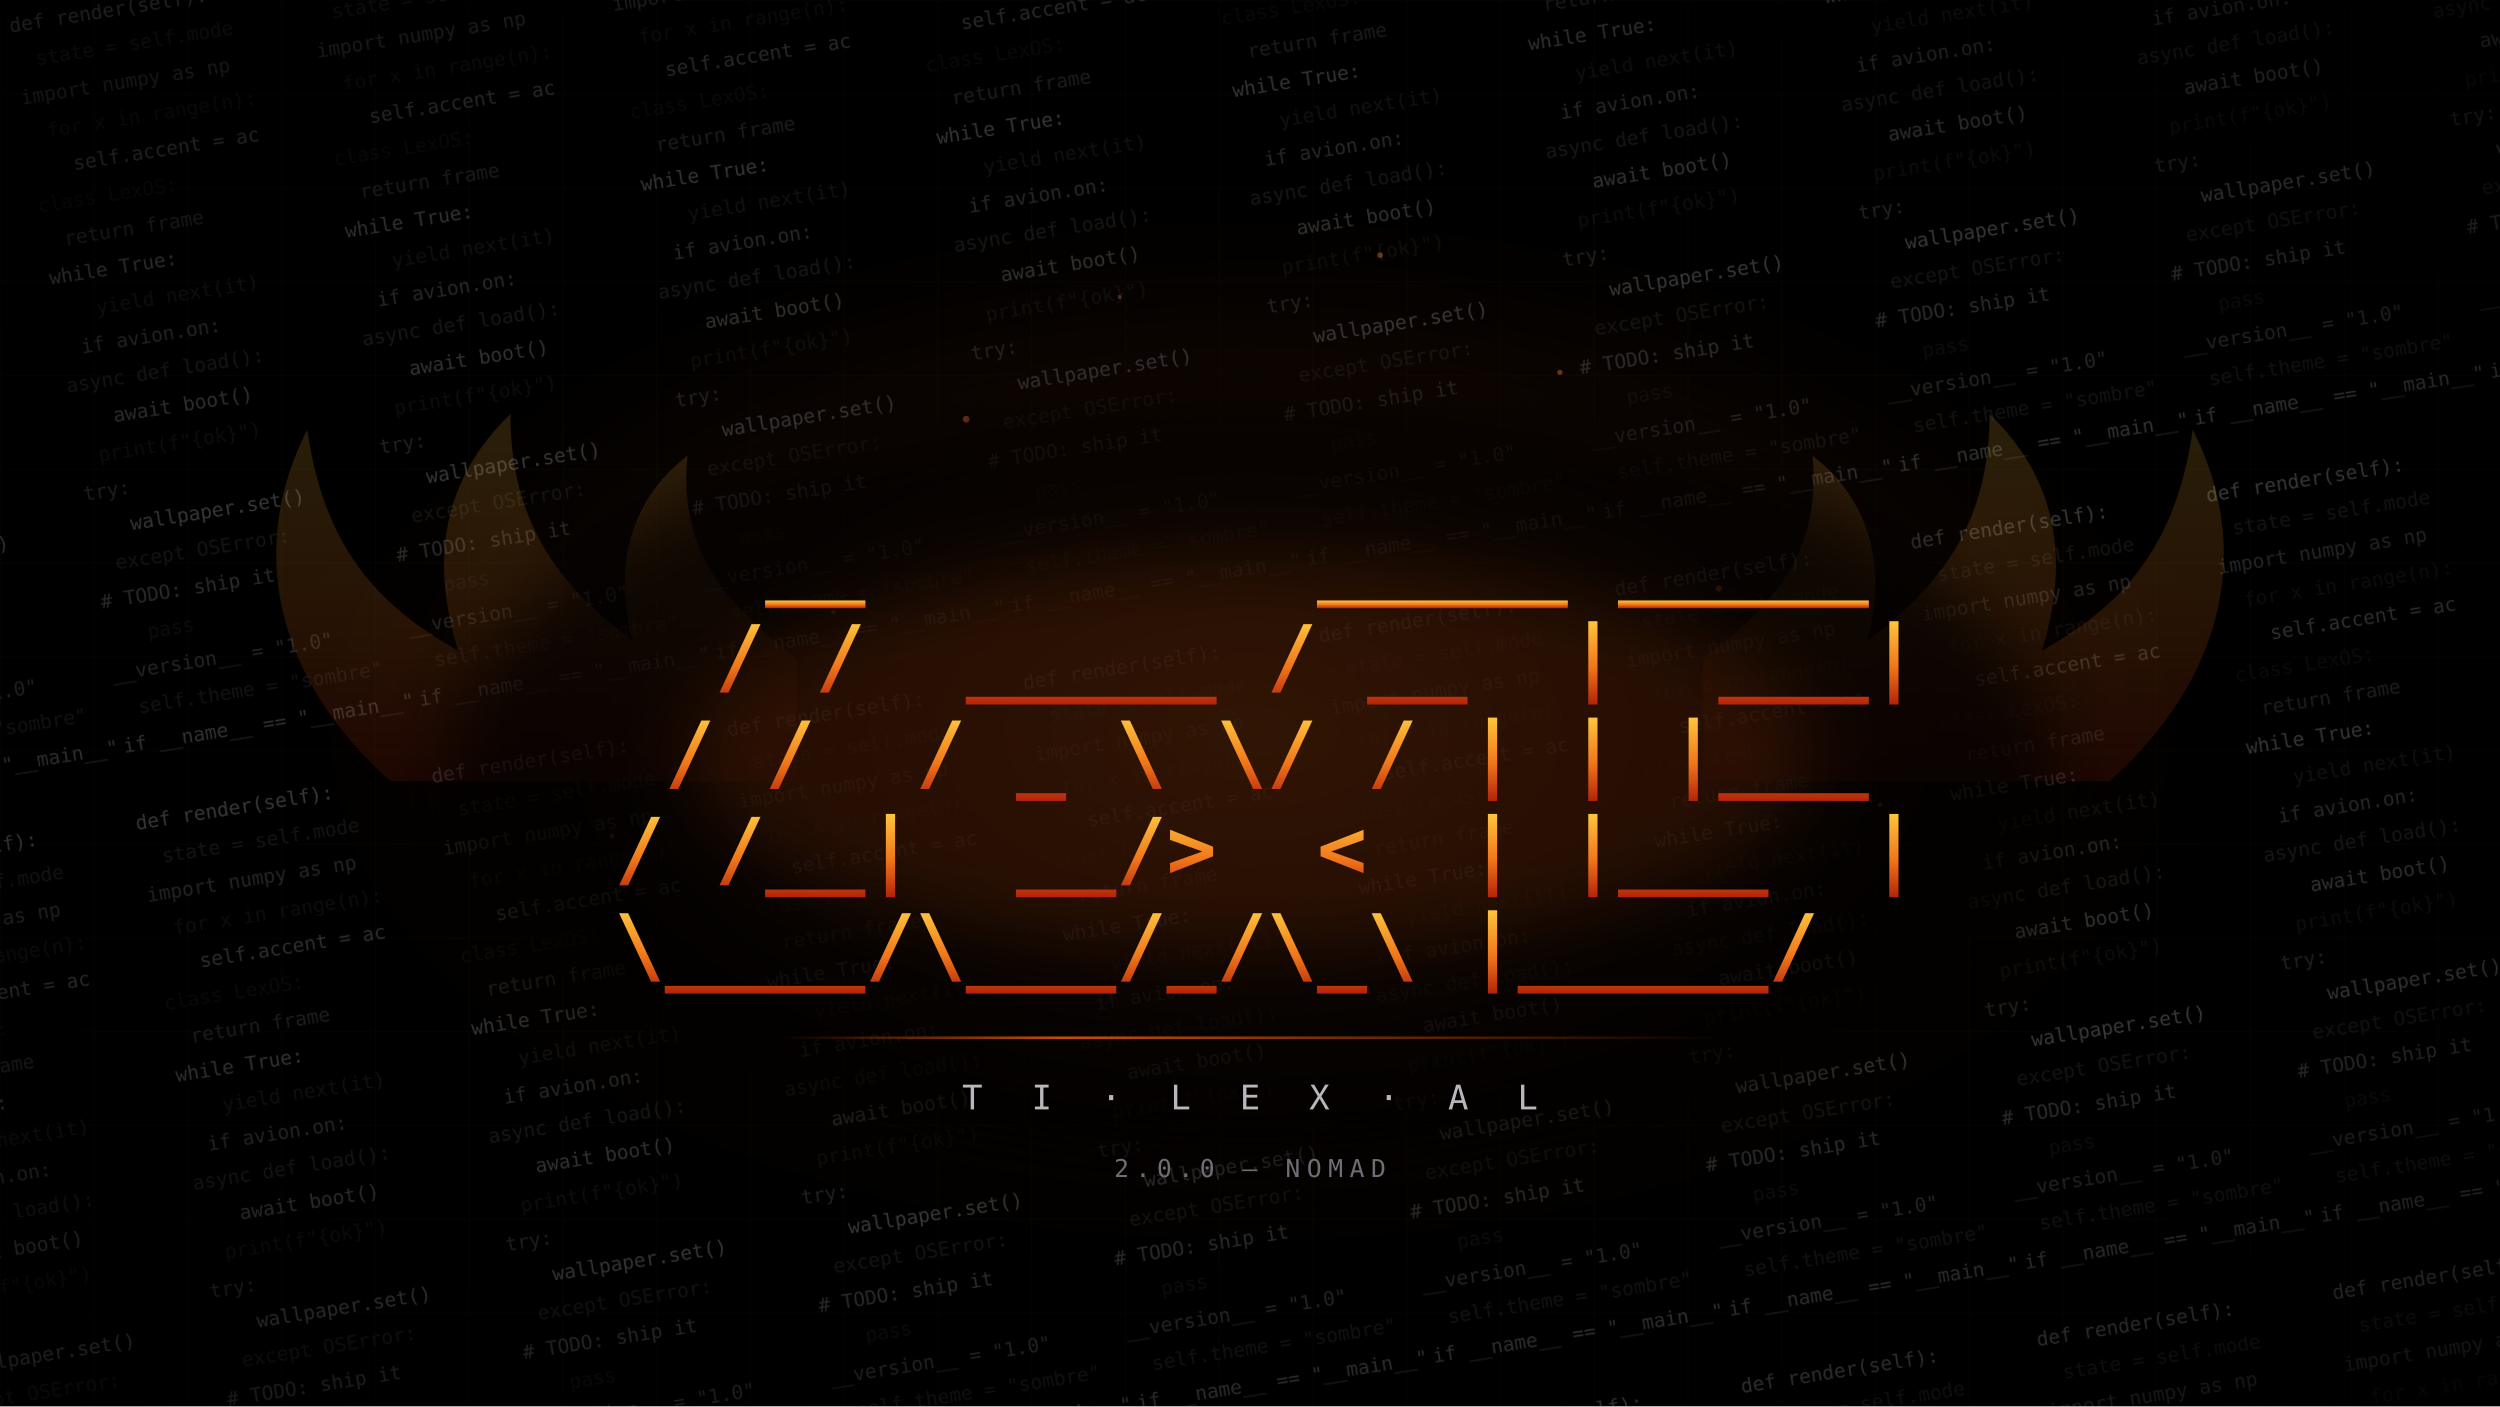
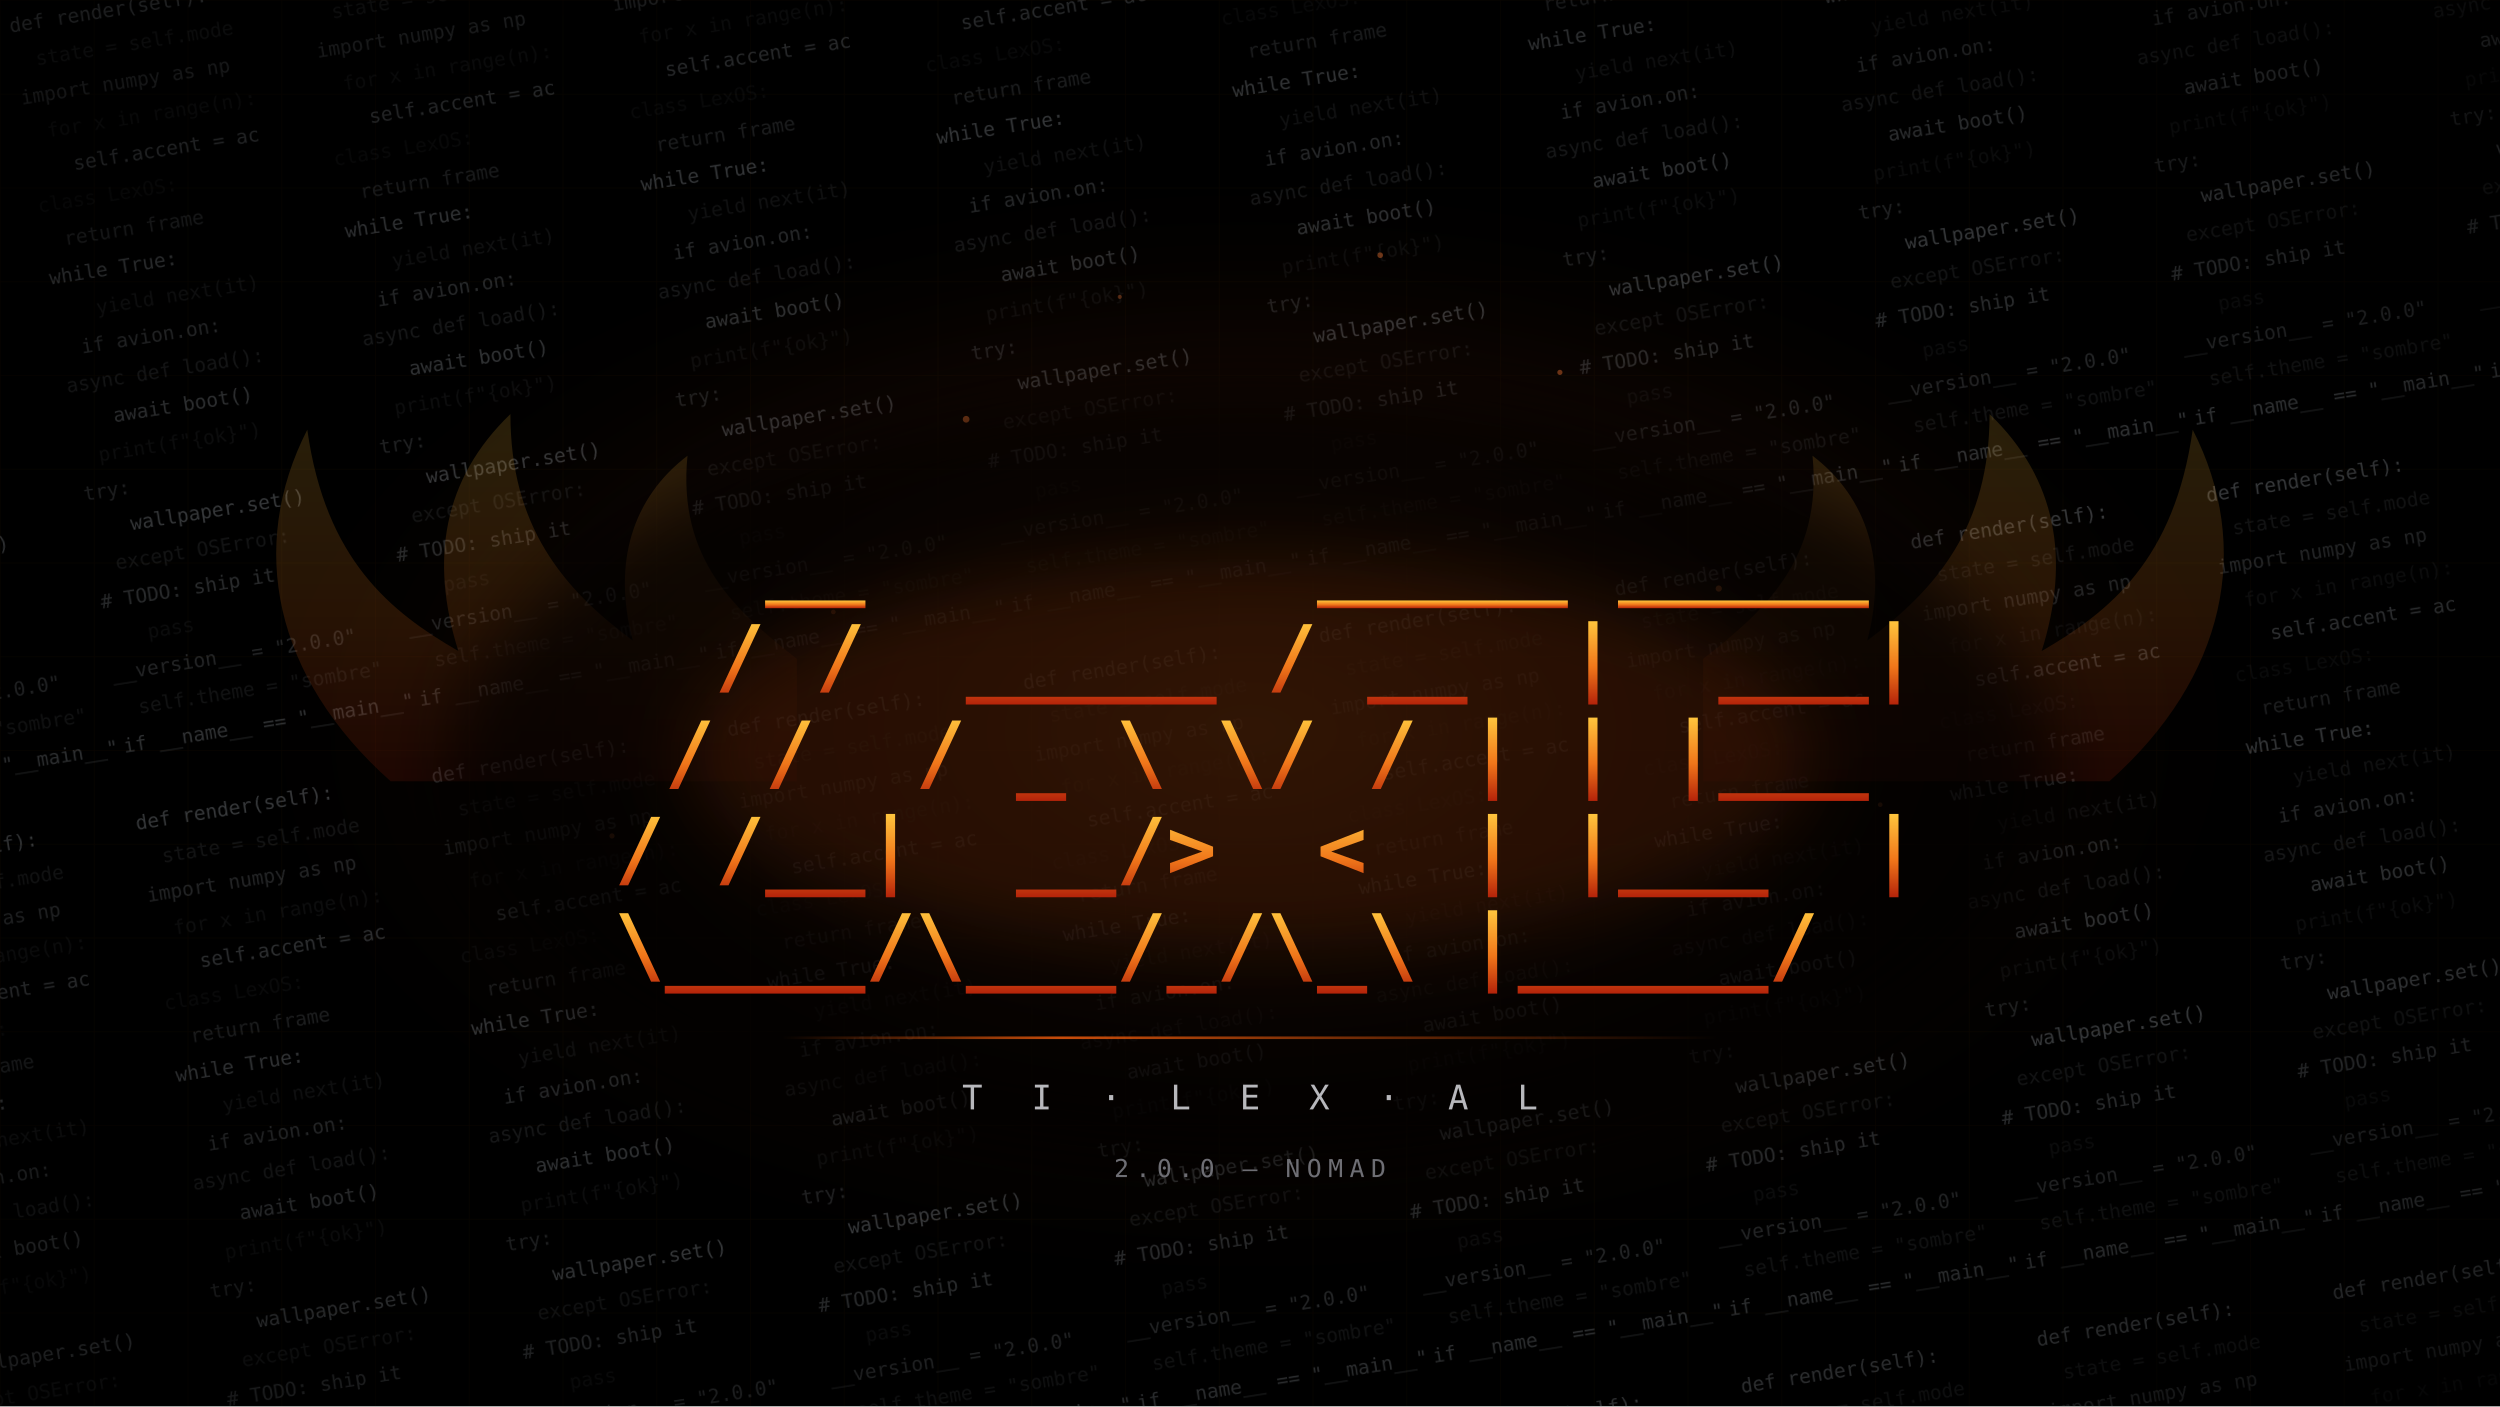
<svg xmlns="http://www.w3.org/2000/svg" width="1920" height="1080" viewBox="0 0 1920 1080" role="img" aria-label="LexOS">
  <defs>
    <radialGradient id="ember" cx="0.5" cy="0.52" r="0.55">
      <stop offset="0%" stop-color="#FF8A1F" stop-opacity="0.30" />
      <stop offset="38%" stop-color="#C4460D" stop-opacity="0.13" />
      <stop offset="75%" stop-color="#000000" stop-opacity="0" />
    </radialGradient>
    <linearGradient id="fire" x1="0" y1="1" x2="0" y2="0">
      <stop offset="0%" stop-color="#B4230A" />
      <stop offset="45%" stop-color="#F0761A" />
      <stop offset="100%" stop-color="#FFC53D" />
    </linearGradient>
    <linearGradient id="rule" x1="0" y1="0" x2="1" y2="0">
      <stop offset="0%" stop-color="#E8590C" stop-opacity="0" />
      <stop offset="30%" stop-color="#E8590C" stop-opacity="0.85" />
      <stop offset="100%" stop-color="#E8590C" stop-opacity="0" />
    </linearGradient>
    <filter id="soft" x="-70%" y="-70%" width="240%" height="240%">
      <feGaussianBlur stdDeviation="26" />
    </filter>
    <pattern id="grid" width="72" height="72" patternUnits="userSpaceOnUse">
      <path d="M72 0 H0 V72" fill="none" stroke="#E8590C" stroke-opacity="0.045" stroke-width="1" />
    </pattern>
    <pattern id="code" width="230" height="620" patternUnits="userSpaceOnUse" patternTransform="rotate(-9)">
      <g font-family="'Fira Code','DejaVu Sans Mono',monospace" font-size="15" fill="#9AA0A6">
        <text x="4" y="26" opacity="0.85">def render(self):</text>
        <text x="20" y="54" opacity="0.30">state = self.mode</text>
        <text x="4" y="82" opacity="0.55">import numpy as np</text>
        <text x="20" y="110" opacity="0.20">for x in range(n):</text>
        <text x="36" y="138" opacity="0.70">self.accent = ac</text>
        <text x="4" y="166" opacity="0.15">class LexOS:</text>
        <text x="20" y="194" opacity="0.45">return frame</text>
        <text x="4" y="222" opacity="0.80">while True:</text>
        <text x="36" y="250" opacity="0.25">yield next(it)</text>
        <text x="20" y="278" opacity="0.60">if avion.on:</text>
        <text x="4" y="306" opacity="0.35">async def load():</text>
        <text x="36" y="334" opacity="0.75">await boot()</text>
        <text x="20" y="362" opacity="0.20">print(f"{ok}")</text>
        <text x="4" y="390" opacity="0.50">try:</text>
        <text x="36" y="418" opacity="0.85">wallpaper.set()</text>
        <text x="20" y="446" opacity="0.30">except OSError:</text>
        <text x="4" y="474" opacity="0.65"># TODO: ship it</text>
        <text x="36" y="502" opacity="0.18">pass</text>
-         <text x="4" y="530" opacity="0.55">__version__ = "1.0"</text>
+         <text x="4" y="530" opacity="0.55">__version__ = "2.0.0"</text>
        <text x="20" y="558" opacity="0.28">self.theme = "sombre"</text>
        <text x="4" y="586" opacity="0.75">if __name__ == "__main__":</text>
      </g>
    </pattern>
  </defs>
  <rect width="1920" height="1080" fill="#000000" />
  <rect width="1920" height="1080" fill="url(#code)" opacity="0.4" />
  <rect width="1920" height="1080" fill="url(#grid)" />
  <rect width="1920" height="1080" fill="url(#ember)" />
  <path d="M300,600 C210,520 190,420 236,330 C250,430 300,470 352,500            C330,430 340,368 392,318 C392,404 432,452 486,492            C470,432 486,382 528,350 C520,430 566,470 612,506 L612,600 Z" fill="url(#fire)" opacity="0.16" />
  <g transform="translate(1920,0) scale(-1,1)">
    <path d="M300,600 C210,520 190,420 236,330 C250,430 300,470 352,500              C330,430 340,368 392,318 C392,404 432,452 486,492              C470,432 486,382 528,350 C520,430 566,470 612,506 L612,600 Z" fill="url(#fire)" opacity="0.16" />
  </g>
  <g fill="#FF7A33">
    <circle cx="742" cy="322" r="2.6" opacity="0.55" />
    <circle cx="1198" cy="286" r="2.0" opacity="0.42" />
    <circle cx="640" cy="470" r="1.8" opacity="0.36" />
    <circle cx="1320" cy="452" r="2.4" opacity="0.46" />
    <circle cx="860" cy="228" r="1.6" opacity="0.30" />
    <circle cx="1060" cy="196" r="2.2" opacity="0.40" />
    <circle cx="1444" cy="618" r="1.8" opacity="0.28" />
    <circle cx="470" cy="642" r="2.0" opacity="0.30" />
  </g>
  <ellipse cx="960" cy="600" rx="620" ry="300" fill="#000000" opacity="0.72" filter="url(#soft)" />
  <ellipse cx="960" cy="580" rx="430" ry="150" fill="#E8590C" opacity="0.13" filter="url(#soft)" />
  <g font-family="'Fira Code','DejaVu Sans Mono',monospace" font-size="64" font-weight="700" fill="url(#fire)" text-anchor="start" xml:space="preserve">
    <text x="472" y="452">   __         _____ _____</text>
    <text x="472" y="526">  / /  _____ / __  |  ___|</text>
    <text x="472" y="600"> / /  / _ \ \/ / | | |___</text>
    <text x="472" y="674">/ /__|  __/&gt;  &lt;  | |___  |</text>
    <text x="472" y="748">\____/\___/_/\_\ |_____/</text>
  </g>
  <g text-anchor="middle">
    <rect x="600" y="796" width="720" height="2" fill="url(#rule)" />
    <text x="960" y="852" font-family="'Fira Code','DejaVu Sans Mono',monospace" font-size="26" letter-spacing="11" fill="#B8B8BC">
      T I · L E X · A L
    </text>
    <text x="960" y="904" font-family="'Fira Code','DejaVu Sans Mono',monospace" font-size="19" letter-spacing="5" fill="#6E6E74">
      2.0.0 — NOMAD
    </text>
  </g>
  <radialGradient id="vig" cx="0.5" cy="0.5" r="0.78">
    <stop offset="55%" stop-color="#000000" stop-opacity="0" />
    <stop offset="100%" stop-color="#000000" stop-opacity="0.65" />
  </radialGradient>
  <rect width="1920" height="1080" fill="url(#vig)" />
</svg>
